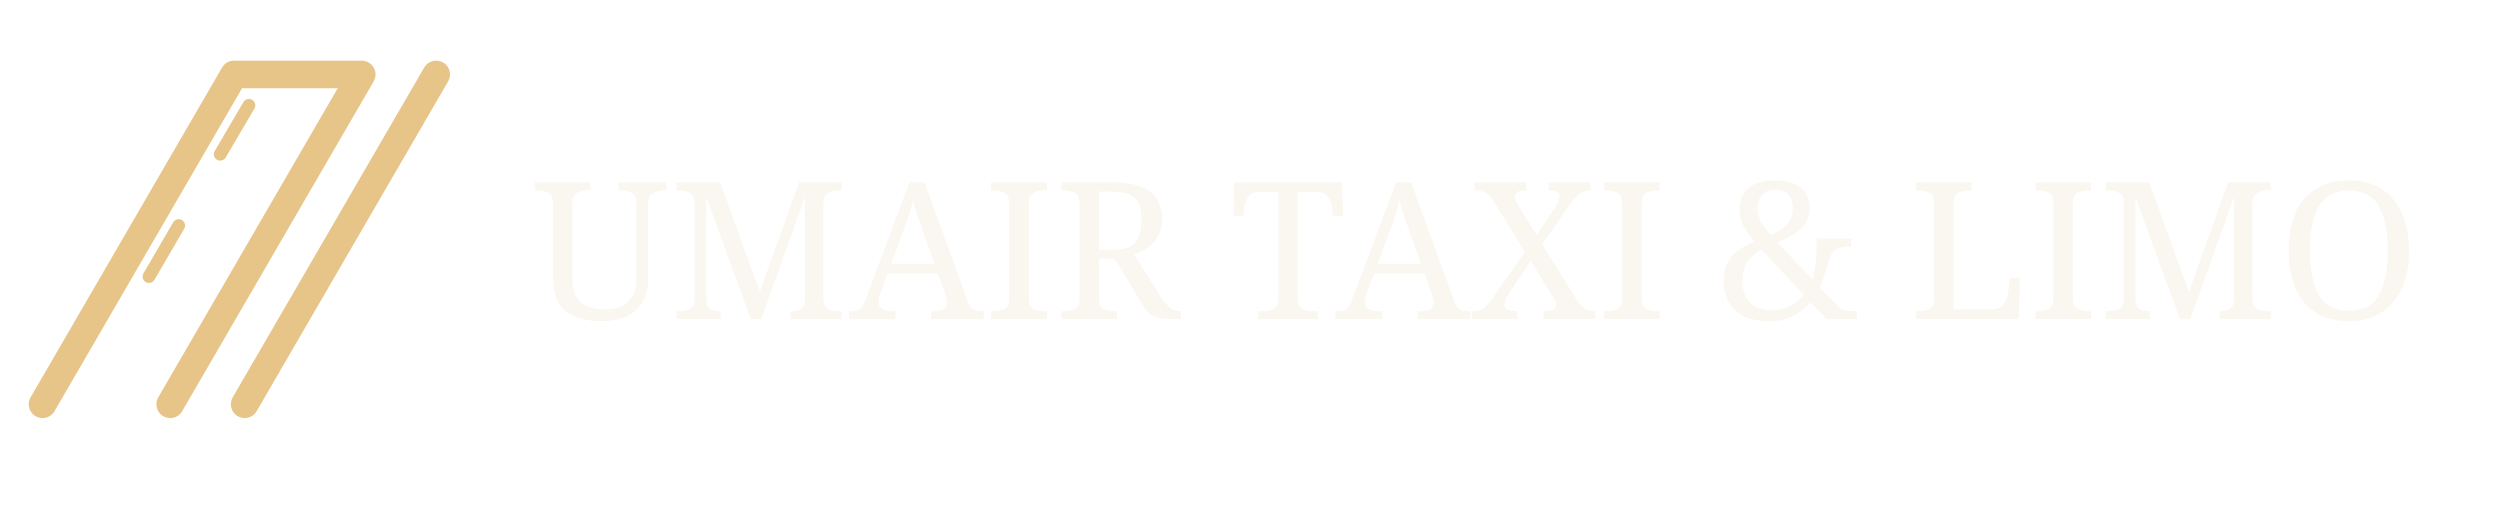
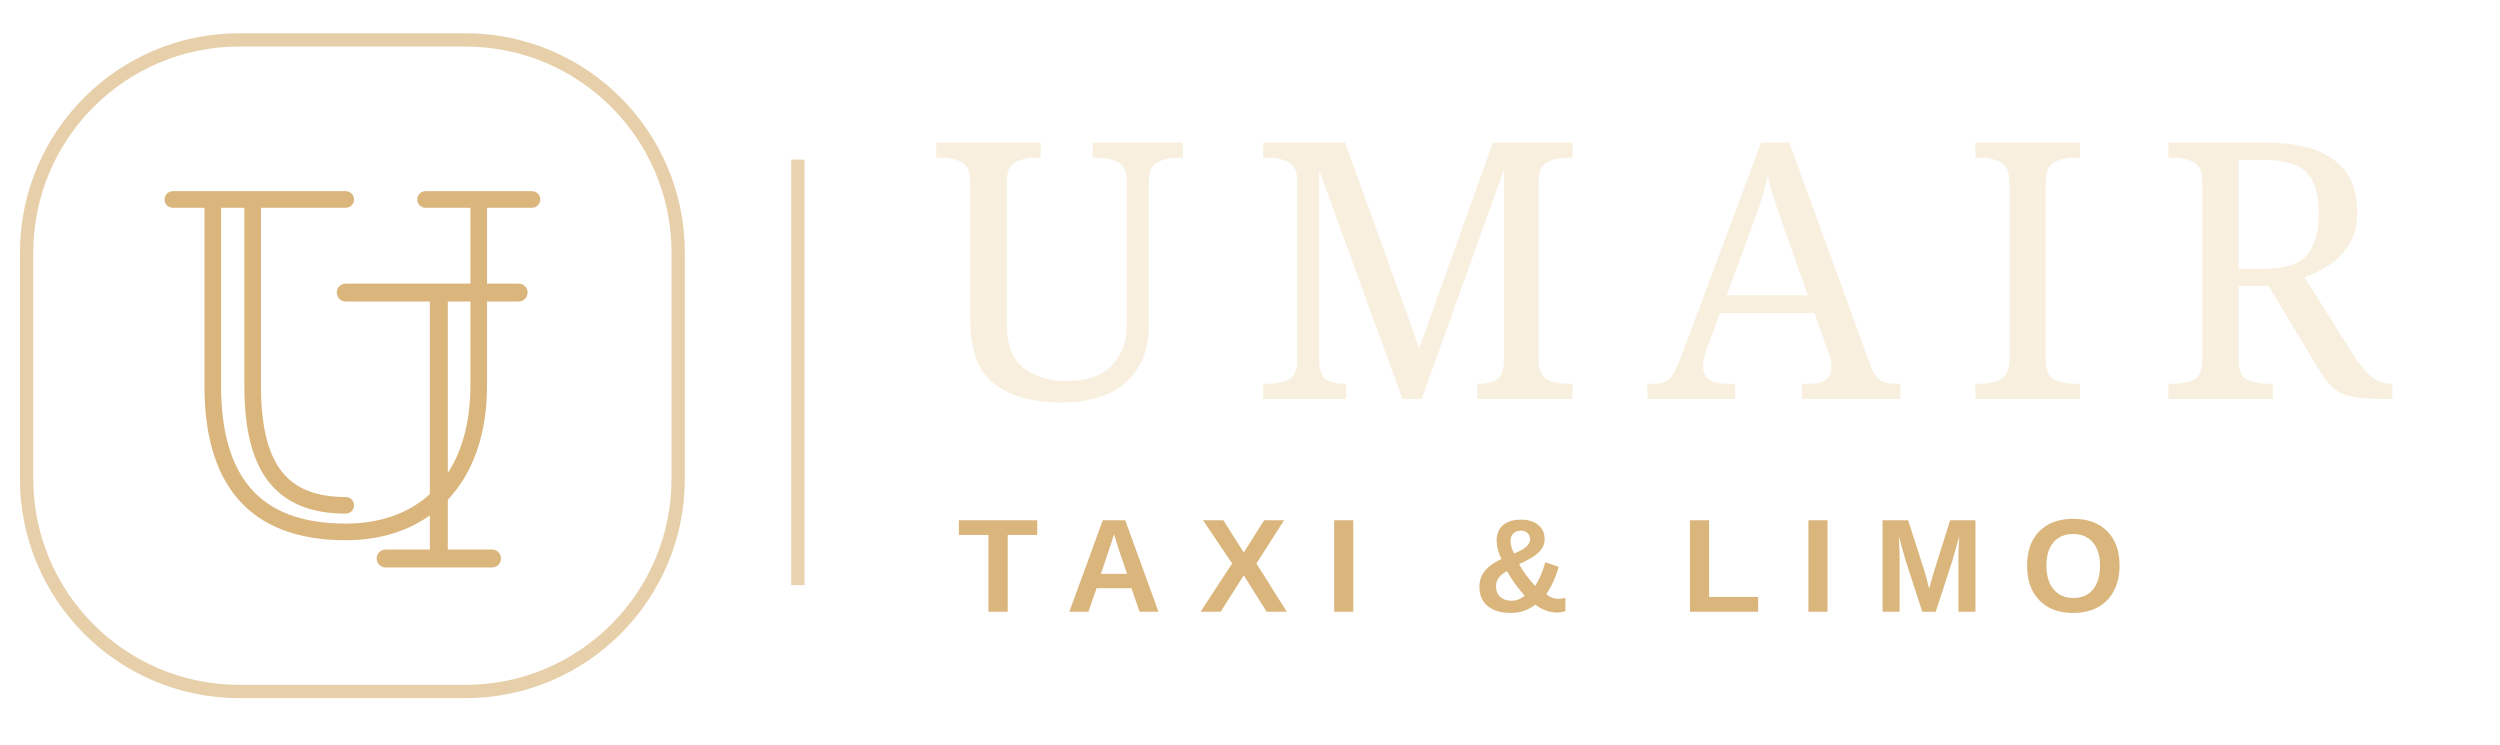
- <svg xmlns="http://www.w3.org/2000/svg" width="235" height="48" viewBox="0 0 235 48">
-   <path d="M4 38 22 7h12L16 38M23 38 41 7" fill="none" stroke="#e7c589" stroke-width="2.6" stroke-linecap="round" stroke-linejoin="round" />
-   <path d="m14 26 2.8-4.8m3.9-6.7 2.7-4.6" stroke="#e7c589" fill="none" stroke-width="1.2" stroke-linecap="round" />
-   <text x="50" y="30" fill="#f9f7f0" font-family="Georgia,serif" font-size="18" textLength="179" lengthAdjust="spacingAndGlyphs">UMAIR TAXI &amp; LIMO</text>
+ <svg xmlns="http://www.w3.org/2000/svg" width="188" height="56" viewBox="0 0 188 56">
+   <rect x="2" y="3" width="49" height="49" rx="16" fill="none" stroke="#dab67d" stroke-opacity=".65" />
+   <path d="M13 15h13m-10 0v14c0 7 3 11 10 11 6 0 10-4 10-11V15m-4 0h8M19 15v14c0 6 2 9 7 9" fill="none" stroke="#dab67d" stroke-width="1.25" stroke-linecap="round" />
+   <path d="M26 22h13m-6 0v20m-4 0h8" fill="none" stroke="#dab67d" stroke-width="1.35" stroke-linecap="round" />
+   <path d="M60 12v32" stroke="#dab67d" stroke-opacity=".6" />
+   <text x="70" y="30" fill="#f8efdf" font-family="Georgia,serif" font-size="27" letter-spacing="4.6">UMAIR</text>
+   <text x="72" y="46" fill="#dab67d" font-family="Arial,sans-serif" font-size="10" font-weight="600" letter-spacing="2.8">TAXI &amp; LIMO</text>
</svg>
